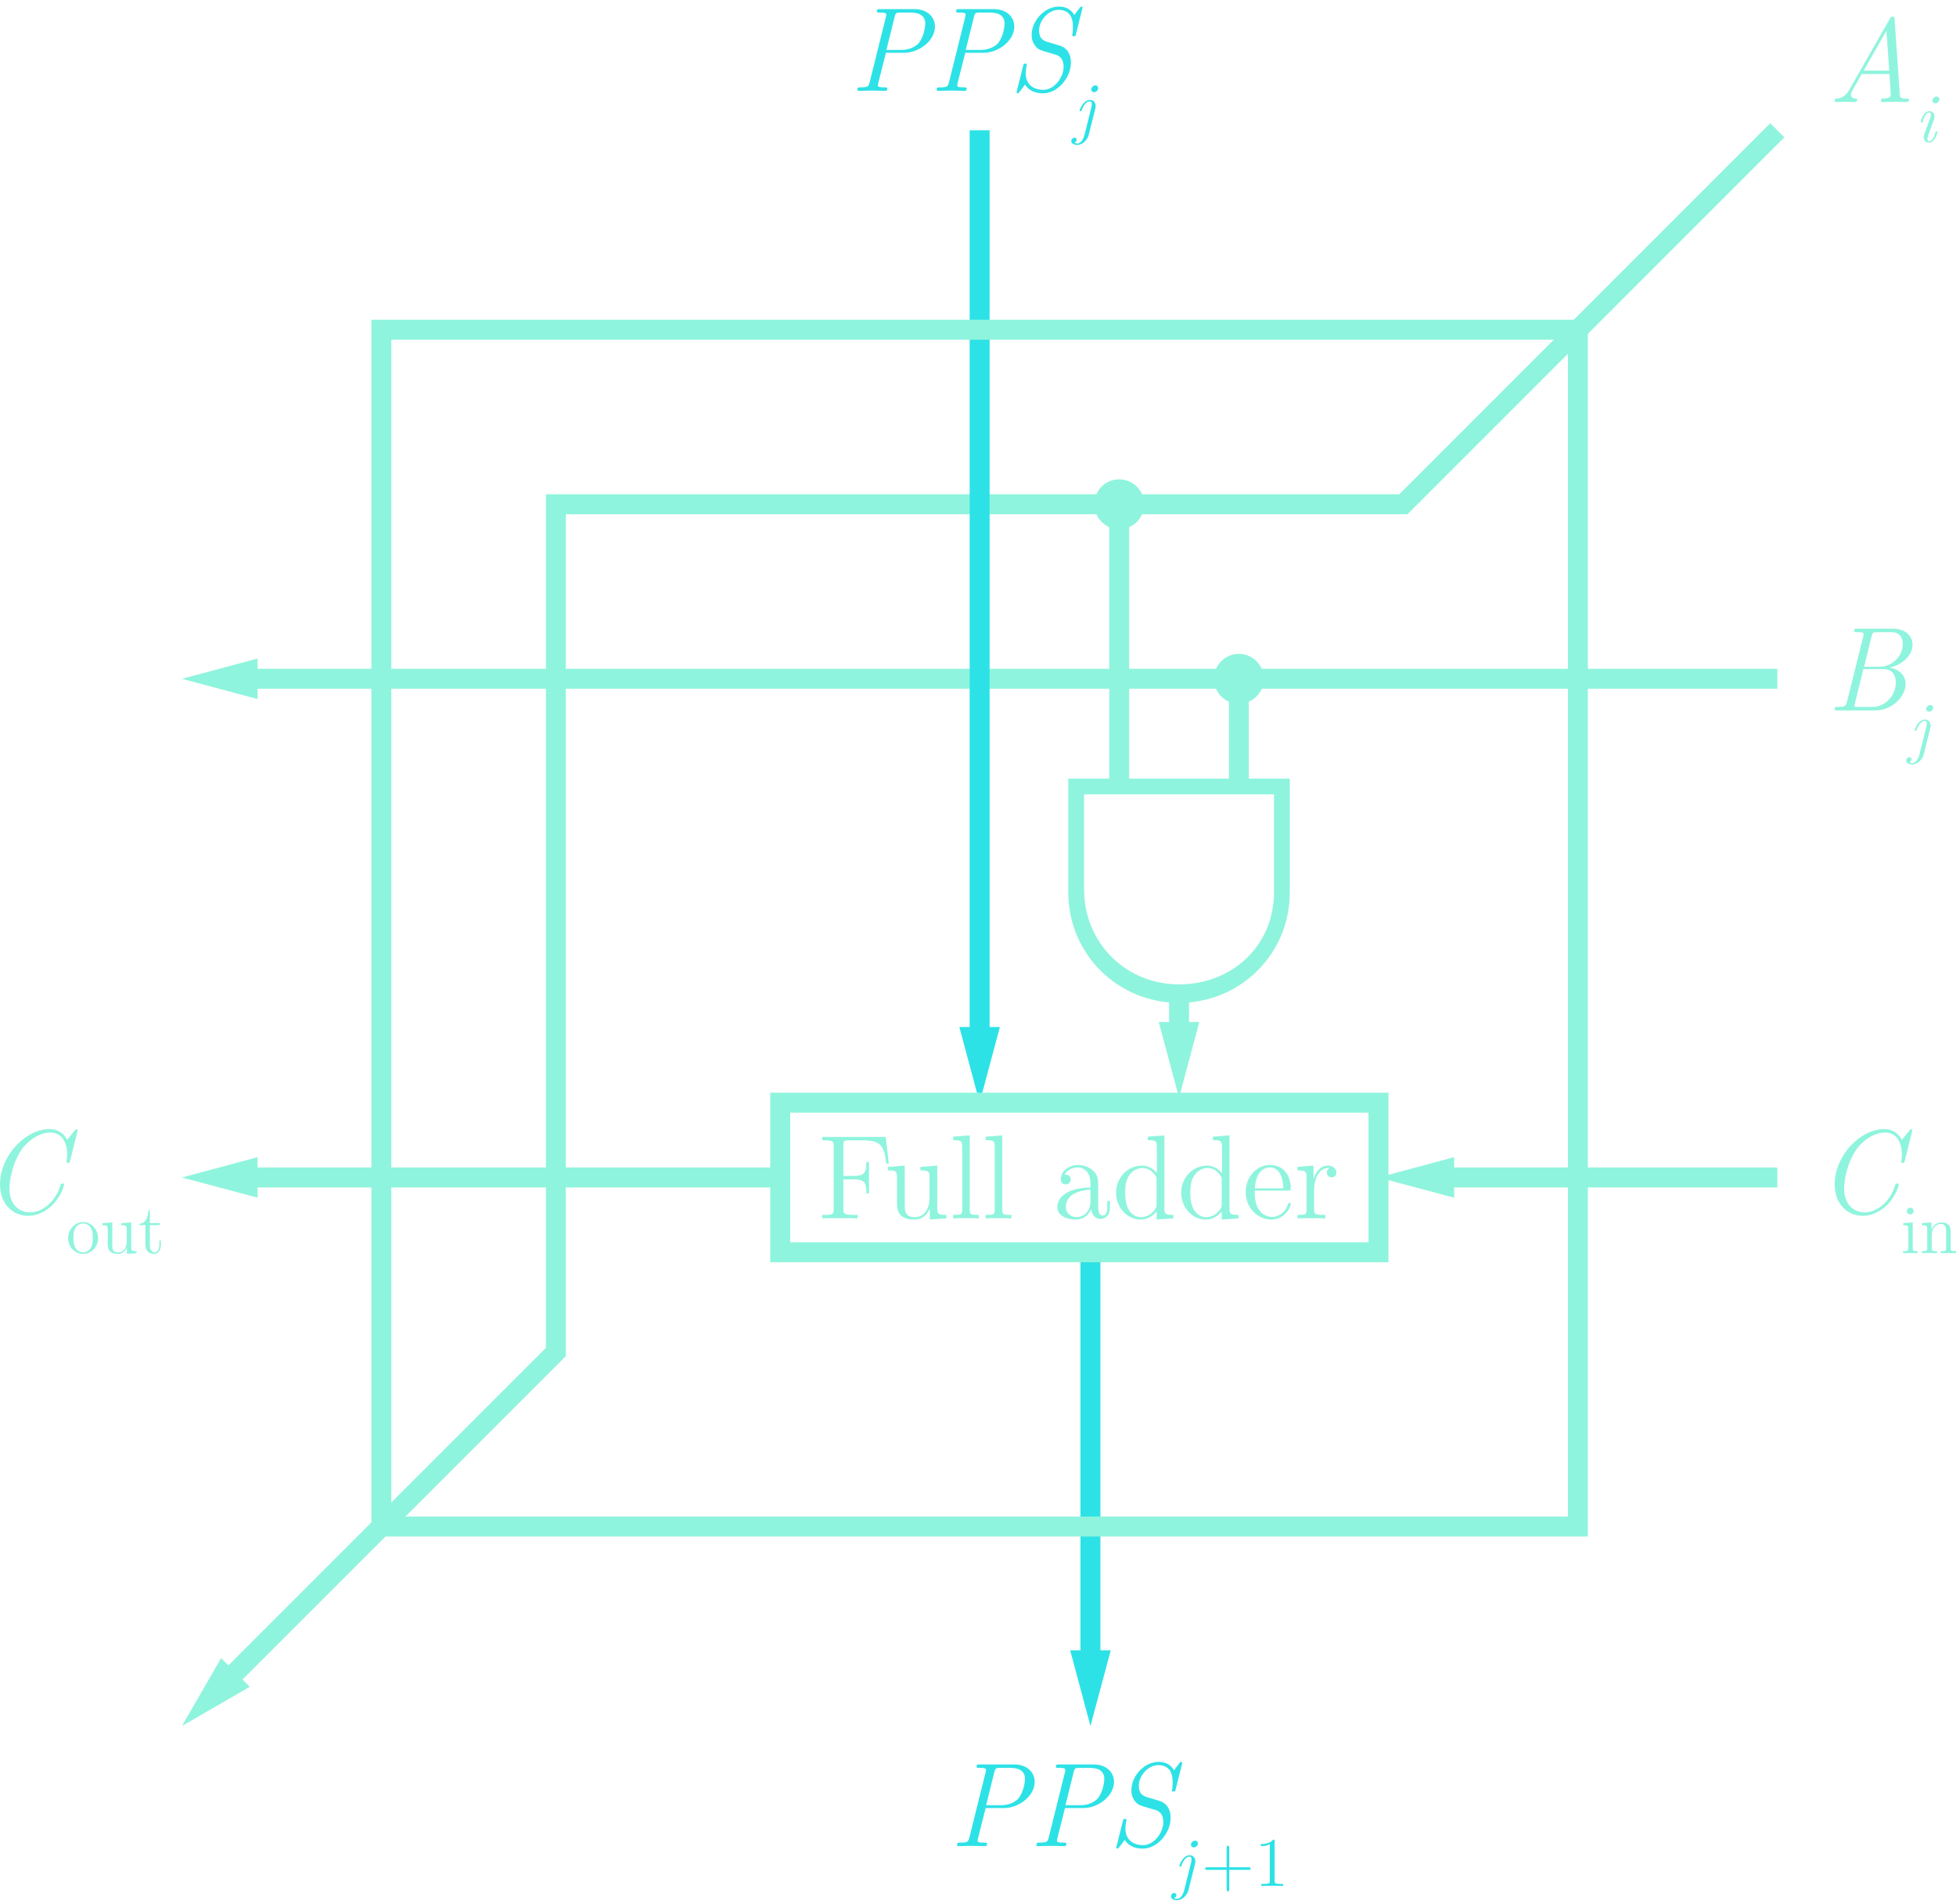
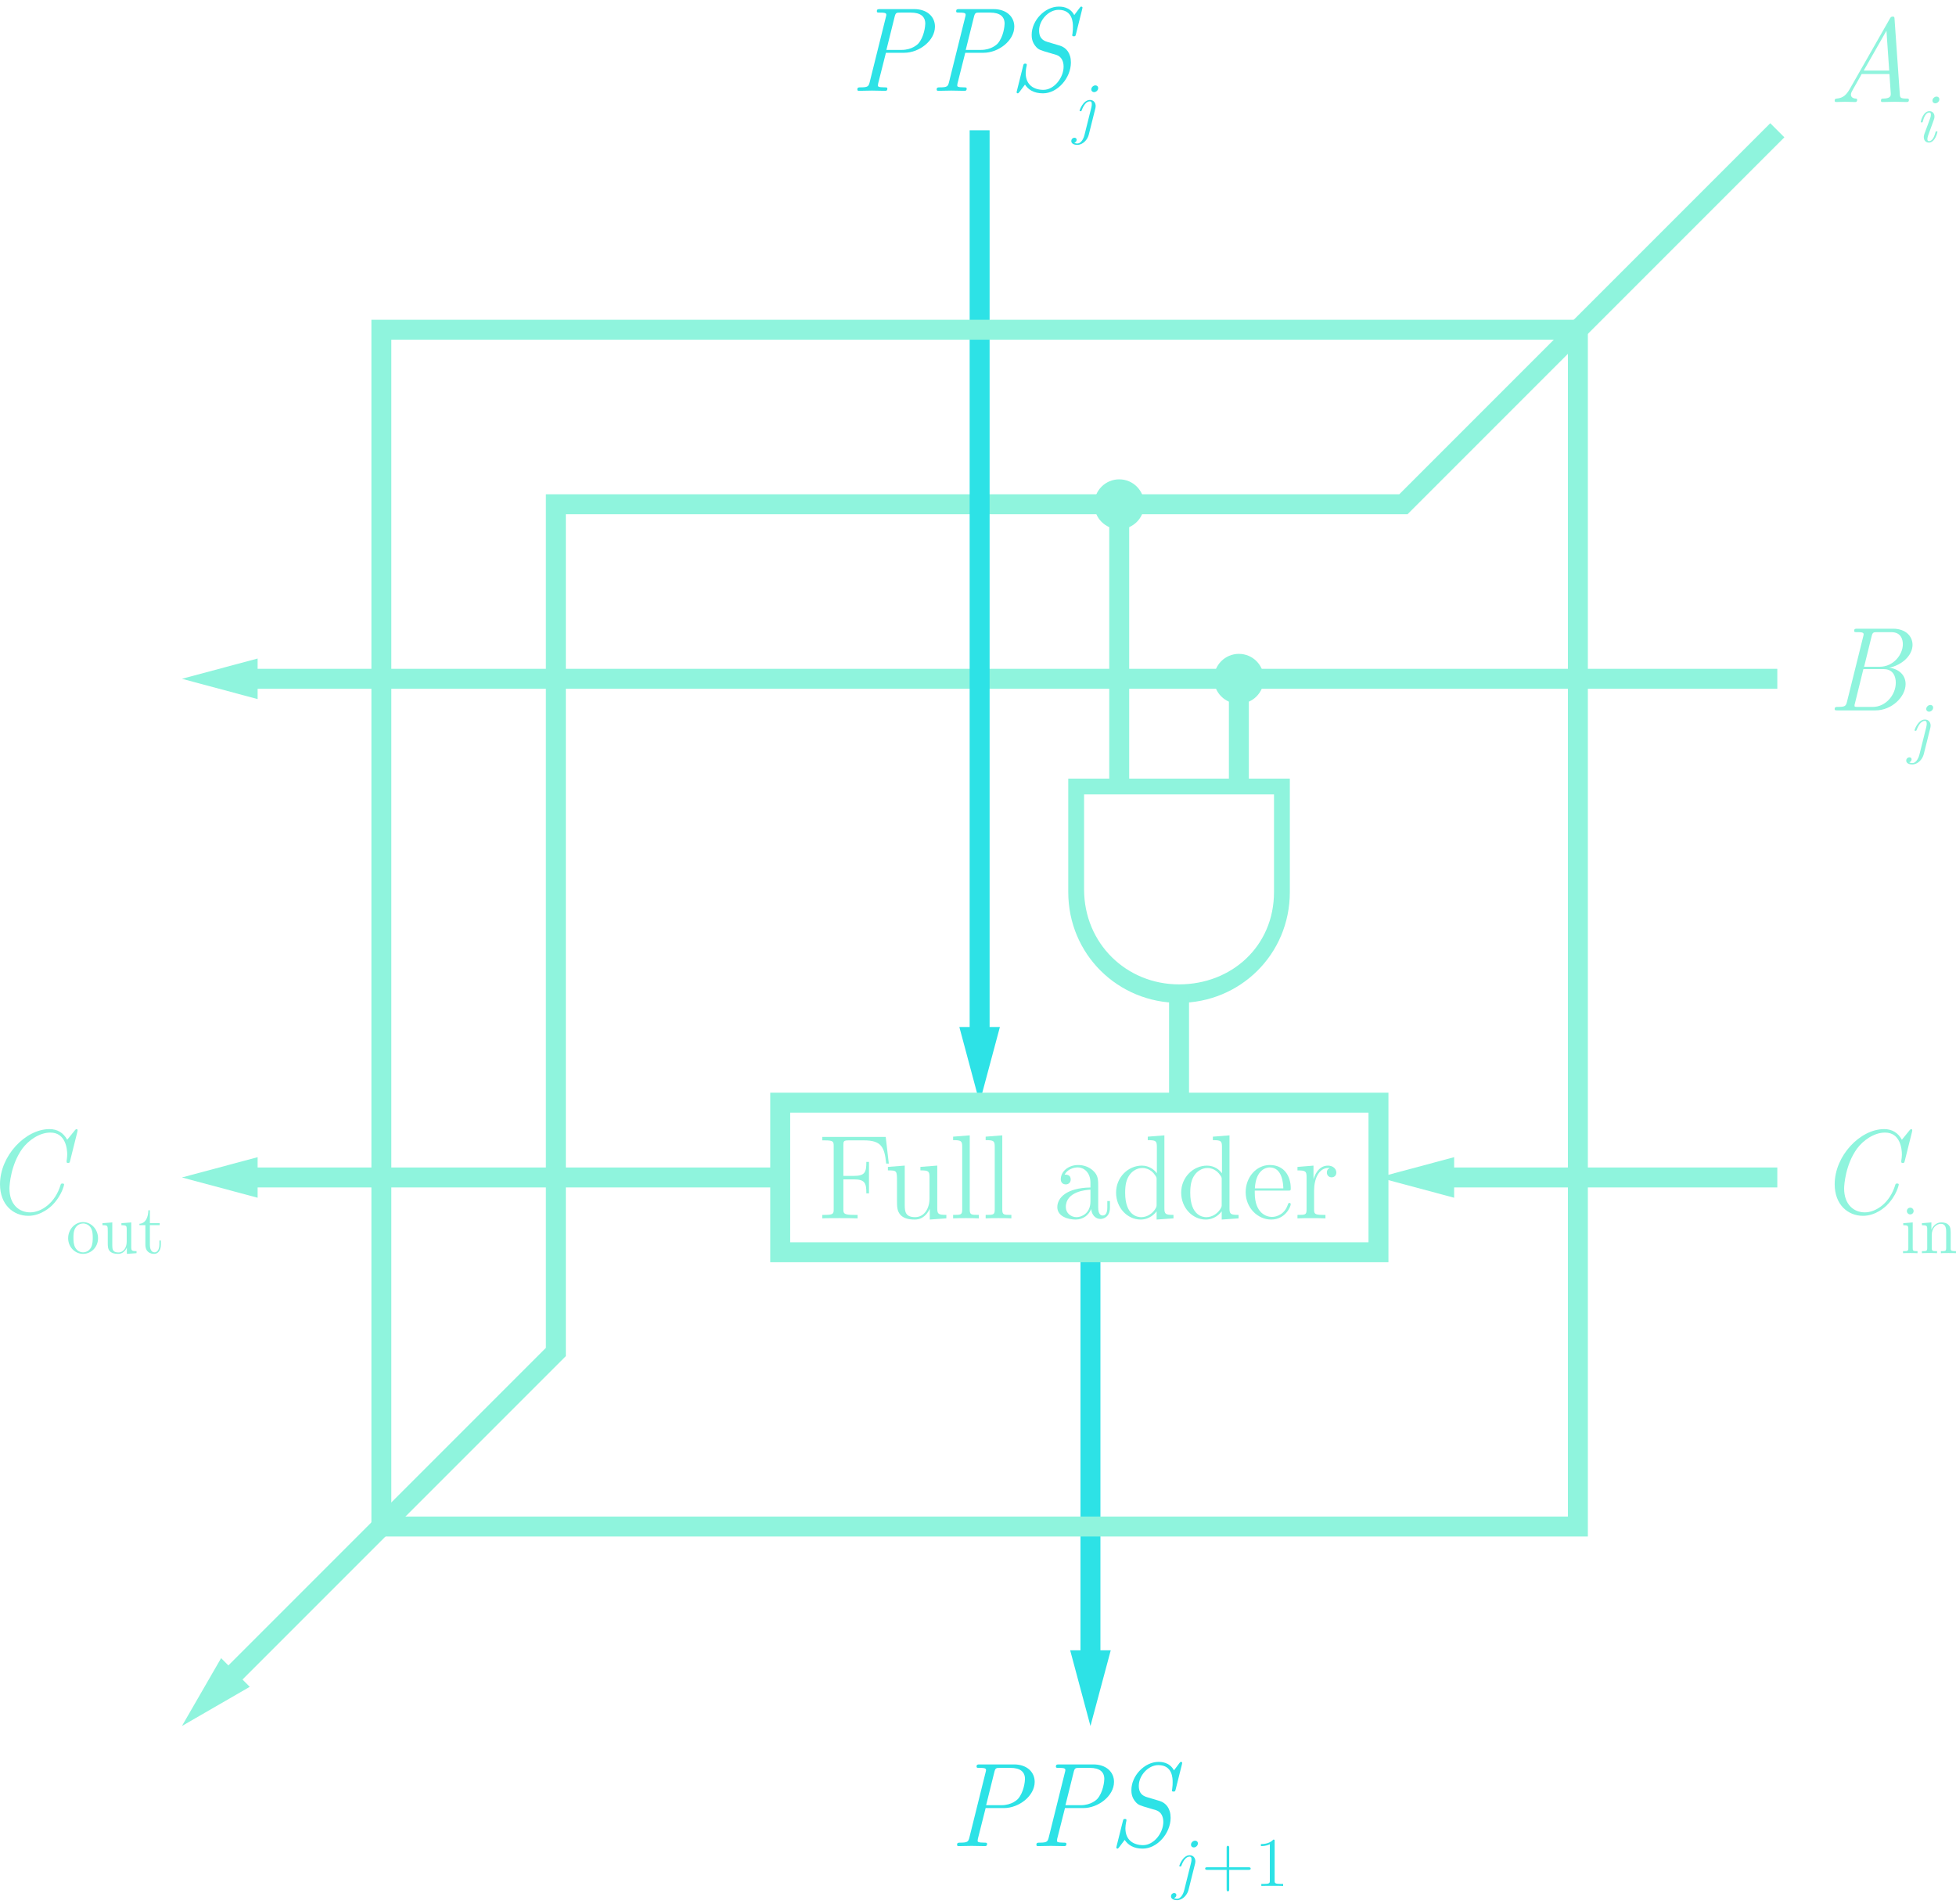
<svg xmlns="http://www.w3.org/2000/svg" version="1.1" id="Layer_1" x="0px" y="0px" viewBox="0 0 196.168 190.865" style="enable-background:new 0 0 196.168 190.865;" xml:space="preserve">
  <style type="text/css">
	.st0{fill:none;stroke:#8FF4DD;stroke-width:2;stroke-miterlimit:10;}
	.st1{fill:#8FF4DD;}
	.st2{fill:none;stroke:#8FF4DD;stroke-width:2;}
	.st3{fill:none;stroke:#2DE2E6;stroke-width:2;}
	.st4{fill:#2DE2E6;}
	.st5{fill:none;stroke:#2DE2E6;stroke-width:2;stroke-miterlimit:10;}
</style>
  <g>
    <g>
      <line class="st0" x1="24.449" y1="68.062" x2="178.247" y2="68.062" />
      <g>
        <polygon class="st1" points="25.836,70.095 18.247,68.062 25.836,66.028    " />
      </g>
    </g>
  </g>
  <g>
    <g>
      <polyline class="st2" points="178.247,13.062 140.747,50.562 55.747,50.562 55.747,135.562 22.632,168.676       " />
      <g>
        <polygon class="st1" points="22.175,166.258 18.247,173.062 25.051,169.134    " />
      </g>
    </g>
  </g>
  <g>
    <g>
      <line class="st3" x1="98.247" y1="13.062" x2="98.247" y2="104.36" />
      <g>
        <polygon class="st4" points="96.213,102.973 98.247,110.562 100.281,102.973    " />
      </g>
    </g>
  </g>
  <g>
    <g>
      <line class="st5" x1="109.362" y1="125.562" x2="109.362" y2="166.86" />
      <g>
        <polygon class="st4" points="107.328,165.473 109.362,173.062 111.396,165.473    " />
      </g>
    </g>
  </g>
  <rect x="38.247" y="33.062" class="st0" width="120" height="120" />
  <g>
    <g>
      <line class="st0" x1="144.449" y1="118.062" x2="178.247" y2="118.062" />
      <g>
        <polygon class="st1" points="145.836,120.095 138.247,118.062 145.836,116.028    " />
      </g>
    </g>
  </g>
  <g>
    <g>
-       <path class="st1" d="M88.877,116.67c-0.167-1.691-0.516-2.327-2.243-2.327h-1.499    c-0.528,0-0.552,0.084-0.552,0.48v3.082h1.056c1.127,0,1.247-0.396,1.247-1.403h0.264v3.154    h-0.264c0-1.007-0.12-1.403-1.247-1.403h-1.056v2.986c0,0.432,0.024,0.576,1.067,0.576h0.36    v0.348c-0.348-0.024-1.403-0.024-1.823-0.024c-0.36,0-1.427,0-1.715,0.024v-0.348h0.24    c0.864,0,0.899-0.12,0.899-0.564v-6.344c0-0.444-0.036-0.564-0.899-0.564h-0.24v-0.348h6.356    l0.312,2.674H88.877z" />
+       <path class="st1" d="M88.877,116.67c-0.167-1.691-0.516-2.327-2.243-2.327H85.135    c-0.528,0-0.552,0.084-0.552,0.48v3.082h1.056c1.127,0,1.247-0.396,1.247-1.403h0.264v3.154    h-0.264c0-1.007-0.12-1.403-1.247-1.403h-1.056v2.986c0,0.432,0.024,0.576,1.067,0.576h0.36    v0.348c-0.348-0.024-1.403-0.024-1.823-0.024c-0.36,0-1.427,0-1.715,0.024v-0.348h0.24    c0.864,0,0.899-0.12,0.899-0.564v-6.344c0-0.444-0.036-0.564-0.899-0.564h-0.24v-0.348h6.356    l0.312,2.674h-0.264V116.67z" />
      <path class="st1" d="M93.246,122.283v-1.08c0,0-0.192,0.456-0.54,0.731    c-0.408,0.348-0.792,0.348-0.996,0.348c-0.612,0-1.104-0.144-1.391-0.456    c-0.36-0.396-0.36-0.828-0.36-1.571v-1.799c0-1.067,0-1.104-0.912-1.104v-0.348l1.691-0.132    v3.97c0,0.636,0.06,1.199,1.043,1.199c0.899,0,1.439-0.852,1.439-1.871v-2.147    c0-0.588-0.096-0.672-0.912-0.672v-0.348l1.691-0.132v4.27c0,0.588,0.096,0.672,0.912,0.672v0.348    L93.246,122.283z" />
      <path class="st1" d="M96.872,122.139c-0.36,0-0.948,0-1.283,0.024v-0.348c0.779,0,0.911,0,0.911-0.54    v-6.284c0-0.588-0.096-0.672-0.911-0.672v-0.348l1.667-0.132v7.436c0,0.54,0.144,0.54,0.912,0.54    v0.348C97.831,122.139,97.232,122.139,96.872,122.139z" />
      <path class="st1" d="M100.135,122.139c-0.36,0-0.948,0-1.283,0.024v-0.348c0.779,0,0.911,0,0.911-0.54    v-6.284c0-0.588-0.096-0.672-0.911-0.672v-0.348l1.667-0.132v7.436c0,0.54,0.144,0.54,0.912,0.54    v0.348C101.095,122.139,100.495,122.139,100.135,122.139z" />
      <path class="st1" d="M110.369,122.223c-0.516,0-0.887-0.432-0.936-0.996    c-0.228,0.576-0.768,1.056-1.559,1.056c-0.731,0-1.835-0.3-1.835-1.248    c0-0.923,0.912-1.931,3.322-1.967v-0.48c0-1.079-0.708-1.535-1.259-1.535    c-0.48,0-1.056,0.216-1.332,0.72c0.18,0,0.612,0,0.612,0.492c0,0.288-0.204,0.492-0.492,0.492    c-0.276,0-0.504-0.168-0.504-0.516c0-0.78,0.756-1.427,1.739-1.427    c0.528,0,1.067,0.168,1.487,0.552c0.528,0.468,0.528,0.947,0.528,1.595v2.099    c0,0.18,0,0.816,0.456,0.816c0.168,0,0.456-0.096,0.456-0.78v-0.672h0.264v0.672    C111.317,122.055,110.621,122.223,110.369,122.223z M109.362,119.285    c-0.432,0.024-2.471,0.168-2.471,1.751c0,0.576,0.492,1.007,1.08,1.007    c0.516,0,1.391-0.396,1.391-1.571V119.285z" />
-       <path class="st1" d="M115.997,122.283v-0.828c-0.168,0.228-0.695,0.828-1.607,0.828    c-1.319,0-2.458-1.175-2.458-2.699c0-1.535,1.199-2.71,2.59-2.71c0.732,0,1.248,0.42,1.5,0.768    v-2.65c0-0.588-0.096-0.672-0.912-0.672v-0.348l1.667-0.132v7.304c0,0.588,0.096,0.672,0.912,0.672    v0.348L115.997,122.283z M115.997,118.289c0-0.216,0-0.24-0.144-0.444    c-0.12-0.191-0.54-0.731-1.284-0.731c-0.6,0-1.079,0.372-1.319,0.744    c-0.264,0.396-0.408,0.875-0.408,1.739c0,2.327,1.295,2.446,1.607,2.446    c0.6,0,1.091-0.348,1.379-0.768c0.168-0.264,0.168-0.3,0.168-0.516V118.289z" />
-       <path class="st1" d="M122.526,122.283v-0.828c-0.168,0.228-0.695,0.828-1.607,0.828    c-1.319,0-2.458-1.175-2.458-2.699c0-1.535,1.199-2.71,2.59-2.71c0.732,0,1.248,0.42,1.5,0.768    v-2.65c0-0.588-0.096-0.672-0.912-0.672v-0.348l1.667-0.132v7.304c0,0.588,0.096,0.672,0.912,0.672    v0.348L122.526,122.283z M122.526,118.289c0-0.216,0-0.24-0.144-0.444    c-0.12-0.191-0.54-0.731-1.284-0.731c-0.6,0-1.079,0.372-1.319,0.744    c-0.264,0.396-0.408,0.875-0.408,1.739c0,2.327,1.295,2.446,1.607,2.446    c0.6,0,1.091-0.348,1.379-0.768c0.168-0.264,0.168-0.3,0.168-0.516V118.289z" />
+       <path class="st1" d="M115.997,122.283v-0.828c-0.168,0.228-0.695,0.828-1.607,0.828    c-1.319,0-2.458-1.175-2.458-2.699c0-1.535,1.199-2.71,2.59-2.71c0.732,0,1.248,0.42,1.5,0.768    v-2.65c0-0.588-0.096-0.672-0.912-0.672v-0.348l1.667-0.132v7.304c0,0.588,0.096,0.672,0.912,0.672    v0.348L115.997,122.283z M115.997,118.289c0-0.216,0-0.24-0.144-0.444    c-0.12-0.191-0.54-0.731-1.284-0.731c-0.6,0-1.079,0.372-1.319,0.744    c-0.264,0.396-0.408,0.875-0.408,1.739c0,2.327,1.295,2.446,1.607,2.446    c0.6,0,1.091-0.348,1.379-0.768c0.168-0.264,0.168-0.3,0.168-0.516    C115.997,120.76,115.997,118.289,115.997,118.289z" />
+       <path class="st1" d="M122.526,122.283v-0.828c-0.168,0.228-0.695,0.828-1.607,0.828    c-1.319,0-2.458-1.175-2.458-2.699c0-1.535,1.199-2.71,2.59-2.71c0.732,0,1.248,0.42,1.5,0.768    v-2.65c0-0.588-0.096-0.672-0.912-0.672v-0.348l1.667-0.132v7.304c0,0.588,0.096,0.672,0.912,0.672    v0.348L122.526,122.283z M122.526,118.289c0-0.216,0-0.24-0.144-0.444    c-0.12-0.191-0.54-0.731-1.284-0.731c-0.6,0-1.079,0.372-1.319,0.744    c-0.264,0.396-0.408,0.875-0.408,1.739c0,2.327,1.295,2.446,1.607,2.446    c0.6,0,1.091-0.348,1.379-0.768c0.168-0.264,0.168-0.3,0.168-0.516    C122.526,120.76,122.526,118.289,122.526,118.289z" />
      <path class="st1" d="M127.483,122.283c-1.332,0-2.555-1.164-2.555-2.747c0-1.487,1.055-2.723,2.423-2.723    c1.451,0,2.099,1.127,2.099,2.339c0,0.228-0.024,0.228-0.288,0.228h-3.322v0.228    c0,2.075,1.211,2.411,1.715,2.411s1.307-0.276,1.619-1.283c0.024-0.06,0.048-0.12,0.144-0.12    c0.072,0,0.132,0.048,0.132,0.12C129.449,120.988,128.91,122.283,127.483,122.283z M127.339,117.054    c-0.336,0-1.391,0.216-1.487,2.099h2.854C128.694,118.745,128.622,117.054,127.339,117.054z" />
      <path class="st1" d="M133.542,118.049c-0.192,0-0.468-0.132-0.468-0.479c0-0.324,0.192-0.396,0.288-0.444    c-0.048-0.012-0.072-0.012-0.168-0.012c-0.924,0-1.403,1.091-1.403,2.255v1.883    c0,0.432,0.024,0.564,0.899,0.564h0.24v0.348c-0.276-0.024-1.127-0.024-1.451-0.024    c-0.36,0-1.02,0-1.355,0.024v-0.348c0.779,0,0.912,0,0.912-0.54v-3.25    c0-0.588-0.096-0.672-0.912-0.672v-0.348l1.607-0.132v1.331h0.012    c0.072-0.228,0.419-1.331,1.439-1.331c0.516,0,0.84,0.336,0.84,0.696    C134.022,117.894,133.781,118.049,133.542,118.049z" />
    </g>
    <rect x="78.247" y="110.562" class="st0" width="60" height="15" />
  </g>
  <g>
-     <path class="st1" d="M129.358,78.068h-22.222V89.444c0,6.26,5,11.111,11.111,11.111   s11.111-4.851,11.111-11.111V78.068z M127.771,79.655v9.788c0,5.423-4.244,9.259-9.524,9.259   s-9.524-4.101-9.524-9.524v-9.524H127.771z" />
-     <g>
-       <g>
-         <line class="st2" x1="118.247" y1="99.062" x2="118.247" y2="103.86" />
-         <g>
-           <polygon class="st1" points="116.213,102.473 118.247,110.062 120.281,102.473     " />
-         </g>
-       </g>
-     </g>
+     <path class="st1" d="M129.358,78.068h-22.222V89.444c0,6.26,5,11.111,11.111,11.111   s11.111-4.851,11.111-11.111V78.068H129.358z M127.771,79.655v9.788c0,5.423-4.244,9.259-9.524,9.259   s-9.524-4.101-9.524-9.524v-9.524H127.771z" />
    <line class="st2" x1="124.247" y1="79.062" x2="124.247" y2="68.062" />
    <line class="st2" x1="112.247" y1="79.062" x2="112.247" y2="50.562" />
  </g>
  <path class="st2" d="M55.747,135.562" />
  <g>
    <g>
      <line class="st2" x1="78.247" y1="118.062" x2="24.449" y2="118.062" />
      <g>
        <polygon class="st1" points="25.836,116.028 18.247,118.062 25.836,120.095    " />
      </g>
    </g>
  </g>
  <circle class="st1" cx="112.247" cy="50.562" r="2.5" />
  <circle class="st1" cx="124.247" cy="68.062" r="2.5" />
-   <g>
- </g>
  <g>
    <path class="st1" d="M191.231,10.23c-0.384,0-0.791-0.024-1.188-0.024c-0.407,0-0.839,0.024-1.234,0.024   c-0.049,0-0.168,0-0.168-0.12c0-0.228,0.107-0.228,0.275-0.228   c0.744-0.012,0.72-0.336,0.708-0.528l-0.132-1.931h-2.783l-0.875,1.547   c-0.108,0.192-0.204,0.348-0.204,0.516c0,0.228,0.168,0.372,0.456,0.396   c0.071,0,0.168,0.012,0.168,0.12c0,0.228-0.132,0.228-0.216,0.228c-0.312,0-0.66-0.024-0.983-0.024   c-0.301,0-0.624,0.024-0.912,0.024c0,0-0.144,0-0.144-0.12c0-0.204,0.096-0.216,0.228-0.228   c0.6-0.06,0.936-0.336,1.308-0.996l3.993-7.004c0.084-0.144,0.12-0.216,0.288-0.216   s0.18,0.036,0.192,0.288l0.527,7.532c0.024,0.312,0.084,0.396,0.672,0.396   c0.155,0,0.239,0,0.239,0.132C191.447,10.23,191.304,10.23,191.231,10.23z M189.193,3.082   l-2.279,3.994h2.555L189.193,3.082z" />
    <path class="st1" d="M193.442,14.296c-0.23,0-0.503-0.146-0.503-0.552c0-0.062,0-0.153,0.056-0.307   l0.56-1.517c0.049-0.126,0.091-0.245,0.091-0.426c0-0.077,0-0.21-0.154-0.21   c-0.405,0-0.587,0.65-0.643,0.874c-0.028,0.098-0.035,0.119-0.119,0.119   c-0.035,0-0.098,0-0.098-0.063c0-0.035,0.23-1.069,0.873-1.069c0.273,0,0.504,0.189,0.504,0.545   c0,0.125-0.015,0.182-0.077,0.356l-0.412,1.132c-0.126,0.342-0.224,0.594-0.224,0.776   c0,0.167,0.084,0.203,0.16,0.203c0.398,0,0.58-0.629,0.644-0.867   c0.027-0.105,0.035-0.125,0.118-0.125c0.028,0,0.091,0,0.091,0.062   C194.309,13.255,194.085,14.296,193.442,14.296z M194.085,10.361c-0.133,0-0.279-0.091-0.279-0.279   c0-0.203,0.203-0.398,0.412-0.398c0.141,0,0.28,0.084,0.28,0.279   C194.498,10.173,194.295,10.361,194.085,10.361z" />
  </g>
  <g>
    <path class="st1" d="M188.09,71.23h-3.802c-0.191,0-0.288,0-0.288-0.12c0-0.228,0.108-0.228,0.324-0.228   c0.731,0,0.804-0.096,0.911-0.516l1.644-6.608c0.023-0.072,0.023-0.108,0.023-0.18   c0-0.192-0.335-0.192-0.635-0.192c-0.229,0-0.312,0-0.312-0.12c0-0.228,0.108-0.228,0.324-0.228h3.562   c1.308,0,1.968,0.779,1.968,1.619c0,1.055-1.056,2.039-2.339,2.291   c0.936,0.12,1.643,0.708,1.643,1.643C191.112,69.863,189.733,71.23,188.09,71.23z M188.93,67.092   h-2.051l-0.84,3.406c-0.048,0.168-0.048,0.192-0.048,0.24c0,0.132,0.012,0.144,0.36,0.144h1.475   c1.271,0,2.303-1.175,2.303-2.435C190.129,67.836,189.865,67.092,188.93,67.092z M189.686,63.386   h-1.403c-0.396,0-0.479,0-0.588,0.456l-0.743,3.011h1.57c1.367,0,2.315-1.211,2.315-2.255   C190.837,64.094,190.633,63.386,189.686,63.386z" />
    <path class="st1" d="M191.771,76.652c-0.245,0-0.595-0.091-0.595-0.384c0-0.203,0.161-0.335,0.314-0.335   c0.161,0,0.224,0.112,0.224,0.203c0,0.021,0,0.224-0.237,0.3c0.126,0.077,0.279,0.077,0.301,0.077   c0.482,0,0.691-0.72,0.727-0.874l0.678-2.718c0.042-0.161,0.049-0.266,0.049-0.35   c0-0.154-0.021-0.287-0.195-0.287c-0.35,0-0.629,0.413-0.797,0.86   c-0.049,0.126-0.056,0.133-0.133,0.133c-0.042,0-0.098-0.007-0.098-0.063   c0-0.042,0.356-1.069,1.041-1.069c0.378,0,0.573,0.293,0.573,0.615c0,0.104-0.035,0.245-0.035,0.245   l-0.656,2.627C192.806,76.121,192.352,76.652,191.771,76.652z M193.462,71.361   c-0.132,0-0.279-0.091-0.279-0.279c0-0.203,0.203-0.398,0.412-0.398c0.141,0,0.28,0.084,0.28,0.279   C193.875,71.173,193.672,71.361,193.462,71.361z" />
  </g>
  <g>
    <path class="st1" d="M190.836,116.608c-0.06,0-0.156,0-0.156-0.108v-0.108   c0.036-0.18,0.061-0.456,0.061-0.636c0-0.528-0.145-2.195-1.691-2.195   c-1.104,0-2.194,0.78-2.807,1.607c-1.163,1.607-1.295,3.658-1.295,3.994   c0,1.631,0.983,2.399,2.075,2.399c1.115,0,2.519-0.936,3.058-2.771   c0.036-0.108,0.084-0.12,0.18-0.12c0.072,0,0.168,0,0.168,0.108c0,0-0.191,1.08-1.235,2.111   c-0.096,0.084-1.043,1.02-2.351,1.02c-1.522,0-2.842-1.127-2.842-3.167   c0-2.842,2.542-5.529,4.965-5.529c0.779,0,1.392,0.36,1.775,1.067l0.779-0.959   c0.084-0.108,0.156-0.108,0.156-0.108s0.107,0,0.107,0.108c0,0-0.012,0.12-0.023,0.156   l-0.732,2.927C190.979,116.596,190.956,116.608,190.836,116.608z" />
    <path class="st1" d="M191.59,125.639c-0.203,0-0.538,0-0.734,0.014v-0.203c0.454,0,0.531,0,0.531-0.314   v-1.901c0-0.342-0.062-0.384-0.51-0.384v-0.203l0.95-0.077v2.572c0,0.272,0.027,0.308,0.482,0.308   v0.203C192.071,125.639,191.666,125.639,191.59,125.639z M191.575,121.768   c-0.182,0-0.335-0.154-0.335-0.335c0-0.188,0.146-0.342,0.342-0.342c0.168,0,0.336,0.133,0.336,0.342   C191.918,121.6,191.785,121.768,191.575,121.768z" />
    <path class="st1" d="M195.406,125.639c-0.195,0-0.572,0-0.755,0.014v-0.203c0.455,0,0.531,0,0.531-0.314   v-1.643c0-0.426-0.098-0.783-0.531-0.783c-0.433,0-0.915,0.392-0.915,1.125v1.3   c0,0.314,0.084,0.314,0.531,0.314v0.203c-0.182-0.014-0.56-0.014-0.762-0.014   c-0.196,0-0.573,0-0.755,0.014v-0.203c0.454,0,0.531,0,0.531-0.314v-1.894   c0-0.342-0.056-0.391-0.531-0.391v-0.203l0.95-0.077v0.72h0.007c0.057-0.14,0.322-0.72,1-0.72   c0.237,0,0.565,0.042,0.769,0.314c0.161,0.224,0.161,0.419,0.161,1.069v1.286   c0.007,0.209,0.182,0.209,0.53,0.209v0.203C195.986,125.639,195.609,125.639,195.406,125.639z" />
  </g>
  <g>
    <path class="st1" d="M6.836,116.608c-0.06,0-0.156,0-0.156-0.108v-0.108   c0.036-0.18,0.061-0.456,0.061-0.636c0-0.528-0.145-2.195-1.691-2.195   c-1.104,0-2.194,0.78-2.807,1.607c-1.163,1.607-1.295,3.658-1.295,3.994   c0,1.631,0.983,2.399,2.075,2.399c1.115,0,2.519-0.936,3.058-2.771   c0.036-0.108,0.084-0.12,0.18-0.12c0.072,0,0.168,0,0.168,0.108c0,0-0.191,1.08-1.235,2.111   c-0.096,0.084-1.043,1.02-2.351,1.02c-1.522,0-2.842-1.127-2.842-3.167   c0-2.842,2.542-5.529,4.965-5.529c0.779,0,1.392,0.36,1.775,1.067l0.779-0.959   c0.084-0.108,0.156-0.108,0.156-0.108s0.107,0,0.107,0.108c0,0-0.012,0.12-0.023,0.156   l-0.732,2.927C6.979,116.596,6.956,116.608,6.836,116.608z" />
    <path class="st1" d="M8.33,125.723c-0.797,0-1.495-0.671-1.495-1.565c0-0.88,0.664-1.621,1.502-1.621   c0.811,0,1.496,0.72,1.496,1.621C9.833,125.038,9.155,125.723,8.33,125.723z M9.085,123.075   c-0.188-0.273-0.482-0.398-0.755-0.398c-0.244,0-0.552,0.112-0.748,0.412   c-0.216,0.314-0.216,0.741-0.216,1.006c0,0.293,0.007,0.706,0.195,1.021   c0.202,0.342,0.518,0.454,0.775,0.454c0.266,0,0.587-0.133,0.783-0.468   c0.182-0.328,0.182-0.762,0.182-1.006C9.302,123.836,9.302,123.396,9.085,123.075z" />
    <path class="st1" d="M12.723,125.723v-0.629c0,0-0.112,0.266-0.314,0.426   c-0.238,0.203-0.462,0.203-0.58,0.203c-0.356,0-0.644-0.084-0.811-0.266   c-0.21-0.23-0.21-0.482-0.21-0.916v-1.048c0-0.622,0-0.643-0.531-0.643v-0.203l0.985-0.077   v2.313c0,0.37,0.035,0.699,0.608,0.699c0.523,0,0.838-0.496,0.838-1.09v-1.251   c0-0.342-0.056-0.391-0.531-0.391v-0.203l0.986-0.077v2.488c0,0.343,0.056,0.392,0.53,0.392v0.203   L12.723,125.723z" />
    <path class="st1" d="M15.466,125.723c-0.37,0-0.888-0.161-0.888-0.937v-1.943h-0.594v-0.14   c0.636-0.021,0.888-0.692,0.895-1.349h0.153v1.286h0.985v0.203h-0.985v1.957   c0,0.119,0,0.769,0.476,0.769c0.272,0,0.476-0.293,0.476-0.796v-0.385h0.153v0.398   C16.137,125.29,15.906,125.723,15.466,125.723z" />
  </g>
  <g>
    <path class="st4" d="M90.685,5.292h-1.835L88.07,8.375L88.046,8.555c0,0.108,0,0.204,0.672,0.204   c0.18,0,0.276,0,0.276,0.12c0,0.228-0.132,0.228-0.228,0.228c-0.42,0-0.887-0.024-1.319-0.024   c-0.432,0-0.875,0.024-1.295,0.024c-0.048,0-0.168,0-0.168-0.12c0-0.228,0.108-0.228,0.324-0.228   c0.731,0,0.804-0.096,0.912-0.516l1.643-6.608c0.024-0.072,0.024-0.108,0.024-0.18   c0-0.192-0.336-0.192-0.636-0.192c-0.228,0-0.312,0-0.312-0.12c0-0.228,0.108-0.228,0.324-0.228   h3.43c1.284,0,2.075,0.755,2.075,1.751C93.767,4.081,92.184,5.292,90.685,5.292z M91.344,1.263h-1.043   c-0.396,0-0.479,0-0.587,0.456l-0.816,3.286h1.511c1.091,0,1.619-0.576,1.667-0.612   c0.612-0.672,0.72-1.799,0.72-2.015C92.795,1.659,92.328,1.263,91.344,1.263z" />
    <path class="st4" d="M98.641,5.292h-1.835L96.026,8.375l-0.024,0.18c0,0.108,0,0.204,0.672,0.204   c0.18,0,0.276,0,0.276,0.12c0,0.228-0.132,0.228-0.228,0.228c-0.42,0-0.887-0.024-1.319-0.024   c-0.432,0-0.875,0.024-1.295,0.024c-0.048,0-0.168,0-0.168-0.12c0-0.228,0.108-0.228,0.324-0.228   c0.731,0,0.804-0.096,0.912-0.516l1.643-6.608c0.024-0.072,0.024-0.108,0.024-0.18   c0-0.192-0.336-0.192-0.636-0.192c-0.228,0-0.312,0-0.312-0.12c0-0.228,0.108-0.228,0.324-0.228   h3.43c1.284,0,2.075,0.755,2.075,1.751C101.723,4.081,100.14,5.292,98.641,5.292z M99.3,1.263   h-1.043c-0.396,0-0.479,0-0.587,0.456l-0.816,3.286h1.511c1.091,0,1.619-0.576,1.667-0.612   c0.612-0.672,0.72-1.799,0.72-2.015C100.751,1.659,100.284,1.263,99.3,1.263z" />
    <path class="st4" d="M104.606,9.358c-0.948,0-1.487-0.384-1.811-0.875l-0.54,0.719   c-0.12,0.144-0.132,0.156-0.18,0.156c0,0-0.12,0-0.12-0.108c0-0.036,0.024-0.132,0.036-0.168   l0.624-2.495c0.048-0.192,0.072-0.204,0.204-0.204c0.06,0,0.156,0,0.156,0.108l-0.012,0.096   c-0.072,0.288-0.096,0.612-0.096,0.731c0,1.224,0.852,1.691,1.775,1.691   c1.092,0,2.027-1.235,2.027-2.327c0-0.54-0.216-1.007-0.72-1.175l-0.731-0.216   c-0.828-0.24-1.043-0.3-1.295-0.576c-0.432-0.468-0.456-0.959-0.456-1.223   c0-1.439,1.319-2.831,2.723-2.831c0.216,0,1.104,0,1.547,0.852l0.54-0.72   c0.096-0.132,0.132-0.132,0.168-0.132c0,0,0.12,0,0.12,0.108c0,0.036-0.024,0.132-0.036,0.168   l-0.624,2.495c-0.048,0.192-0.072,0.204-0.204,0.204c-0.084,0-0.168,0-0.168-0.12   c0,0,0-0.036,0.024-0.108c0.048-0.348,0.048-0.552,0.048-0.708c0-0.372,0-1.715-1.439-1.715   c-1.007,0-1.955,1.043-1.955,2.075c0,0.9,0.564,1.068,0.948,1.176l1.163,0.348   c0.6,0.192,1.08,0.731,1.08,1.679C107.4,7.823,106.057,9.358,104.606,9.358z" />
    <path class="st4" d="M108.034,14.528c-0.245,0-0.594-0.091-0.594-0.384c0-0.203,0.161-0.335,0.314-0.335   c0.161,0,0.224,0.112,0.224,0.203c0,0.021,0,0.224-0.238,0.3c0.126,0.077,0.28,0.077,0.301,0.077   c0.482,0,0.692-0.72,0.727-0.874l0.678-2.718c0.042-0.161,0.049-0.266,0.049-0.35   c0-0.154-0.021-0.287-0.196-0.287c-0.35,0-0.629,0.413-0.797,0.86   c-0.049,0.125-0.056,0.133-0.133,0.133c-0.042,0-0.098-0.007-0.098-0.063   c0-0.042,0.356-1.069,1.041-1.069c0.377,0,0.573,0.293,0.573,0.615c0,0.104-0.035,0.245-0.035,0.245   l-0.657,2.627C109.068,13.997,108.614,14.528,108.034,14.528z M109.725,9.238   c-0.133,0-0.28-0.091-0.28-0.279c0-0.203,0.203-0.398,0.413-0.398c0.14,0,0.279,0.084,0.279,0.279   C110.137,9.049,109.935,9.238,109.725,9.238z" />
  </g>
  <g>
    <path class="st4" d="M100.685,181.292h-1.835l-0.779,3.083l-0.024,0.18c0,0.108,0,0.204,0.672,0.204   c0.18,0,0.276,0,0.276,0.12c0,0.228-0.132,0.228-0.228,0.228c-0.42,0-0.887-0.024-1.319-0.024   c-0.432,0-0.875,0.024-1.295,0.024c-0.048,0-0.168,0-0.168-0.12c0-0.228,0.108-0.228,0.324-0.228   c0.731,0,0.804-0.096,0.912-0.516l1.643-6.608c0.024-0.072,0.024-0.108,0.024-0.18   c0-0.192-0.336-0.192-0.636-0.192c-0.228,0-0.312,0-0.312-0.12c0-0.228,0.108-0.228,0.324-0.228   h3.43c1.284,0,2.075,0.755,2.075,1.751C103.767,180.081,102.184,181.292,100.685,181.292z    M101.344,177.263h-1.043c-0.396,0-0.479,0-0.587,0.456l-0.816,3.286h1.511   c1.091,0,1.619-0.576,1.667-0.612c0.612-0.672,0.72-1.799,0.72-2.015   C102.795,177.659,102.328,177.263,101.344,177.263z" />
    <path class="st4" d="M108.641,181.292h-1.835l-0.779,3.083l-0.024,0.18c0,0.108,0,0.204,0.672,0.204   c0.18,0,0.276,0,0.276,0.12c0,0.228-0.132,0.228-0.228,0.228c-0.42,0-0.887-0.024-1.319-0.024   c-0.432,0-0.875,0.024-1.295,0.024c-0.048,0-0.168,0-0.168-0.12c0-0.228,0.108-0.228,0.324-0.228   c0.731,0,0.804-0.096,0.912-0.516l1.643-6.608c0.024-0.072,0.024-0.108,0.024-0.18   c0-0.192-0.336-0.192-0.636-0.192c-0.228,0-0.312,0-0.312-0.12c0-0.228,0.108-0.228,0.324-0.228   h3.43c1.284,0,2.075,0.755,2.075,1.751C111.723,180.081,110.14,181.292,108.641,181.292z    M109.3,177.263h-1.043c-0.396,0-0.479,0-0.587,0.456l-0.816,3.286h1.511   c1.091,0,1.619-0.576,1.667-0.612c0.612-0.672,0.72-1.799,0.72-2.015   C110.751,177.659,110.284,177.263,109.3,177.263z" />
    <path class="st4" d="M114.606,185.358c-0.948,0-1.487-0.384-1.811-0.875l-0.54,0.719   c-0.12,0.144-0.132,0.156-0.18,0.156c0,0-0.12,0-0.12-0.108c0-0.036,0.024-0.132,0.036-0.168   l0.624-2.495c0.048-0.192,0.072-0.204,0.204-0.204c0.06,0,0.156,0,0.156,0.108l-0.012,0.096   c-0.072,0.288-0.096,0.612-0.096,0.731c0,1.224,0.852,1.691,1.775,1.691   c1.092,0,2.027-1.235,2.027-2.327c0-0.54-0.216-1.007-0.72-1.175l-0.731-0.216   c-0.828-0.24-1.043-0.3-1.295-0.576c-0.432-0.468-0.456-0.959-0.456-1.223   c0-1.439,1.319-2.831,2.723-2.831c0.216,0,1.104,0,1.547,0.852l0.54-0.72   c0.096-0.132,0.132-0.132,0.168-0.132c0,0,0.12,0,0.12,0.108c0,0.036-0.024,0.132-0.036,0.168   l-0.624,2.495c-0.048,0.192-0.072,0.204-0.204,0.204c-0.084,0-0.168,0-0.168-0.12   c0,0,0-0.036,0.024-0.108c0.048-0.348,0.048-0.552,0.048-0.708c0-0.372,0-1.715-1.439-1.715   c-1.007,0-1.955,1.043-1.955,2.075c0,0.9,0.564,1.068,0.948,1.176l1.163,0.348   c0.6,0.192,1.08,0.731,1.08,1.679C117.4,183.823,116.057,185.358,114.606,185.358z" />
    <path class="st4" d="M118.034,190.528c-0.245,0-0.594-0.091-0.594-0.384c0-0.203,0.161-0.335,0.314-0.335   c0.161,0,0.224,0.112,0.224,0.203c0,0.021,0,0.224-0.238,0.3c0.126,0.077,0.28,0.077,0.301,0.077   c0.482,0,0.692-0.72,0.727-0.874l0.678-2.718c0.042-0.161,0.049-0.266,0.049-0.35   c0-0.154-0.021-0.287-0.196-0.287c-0.35,0-0.629,0.413-0.797,0.86   c-0.049,0.125-0.056,0.133-0.133,0.133c-0.042,0-0.098-0.007-0.098-0.063   c0-0.042,0.356-1.069,1.041-1.069c0.377,0,0.573,0.293,0.573,0.615c0,0.104-0.035,0.245-0.035,0.245   l-0.657,2.627C119.068,189.997,118.614,190.528,118.034,190.528z M119.725,185.238   c-0.133,0-0.28-0.091-0.28-0.279c0-0.203,0.203-0.398,0.413-0.398c0.14,0,0.279,0.084,0.279,0.279   C120.137,185.049,119.935,185.238,119.725,185.238z" />
    <path class="st4" d="M125.207,187.488h-1.929v1.929c0,0.105,0,0.224-0.133,0.224   c-0.126,0-0.126-0.126-0.126-0.224v-1.929h-1.929c-0.105,0-0.224,0-0.224-0.133   c0-0.126,0.126-0.126,0.224-0.126h1.929v-1.929c0-0.105,0-0.224,0.133-0.224   c0.126,0,0.126,0.126,0.126,0.224v1.929h1.929c0.105,0,0.224,0,0.224,0.133   C125.431,187.488,125.305,187.488,125.207,187.488z" />
    <path class="st4" d="M127.596,189.088c-0.23,0-0.908,0-1.097,0.014v-0.203h0.217   c0.615,0,0.636-0.084,0.636-0.335v-3.641c-0.384,0.182-0.733,0.182-0.895,0.182v-0.203   c0.72,0,1.069-0.258,1.237-0.447c0.14,0,0.14,0.007,0.14,0.168v3.941   c0,0.251,0.021,0.335,0.636,0.335h0.217v0.203C128.498,189.088,127.827,189.088,127.596,189.088z" />
  </g>
-   <g>
- </g>
-   <g>
- </g>
-   <g>
- </g>
-   <g>
- </g>
-   <g>
- </g>
-   <g>
- </g>
-   <g>
- </g>
-   <g>
- </g>
-   <g>
- </g>
-   <g>
- </g>
-   <g>
- </g>
-   <g>
- </g>
+   <line class="st0" x1="118.247" y1="99.663" x2="118.247" y2="110.562" />
</svg>
